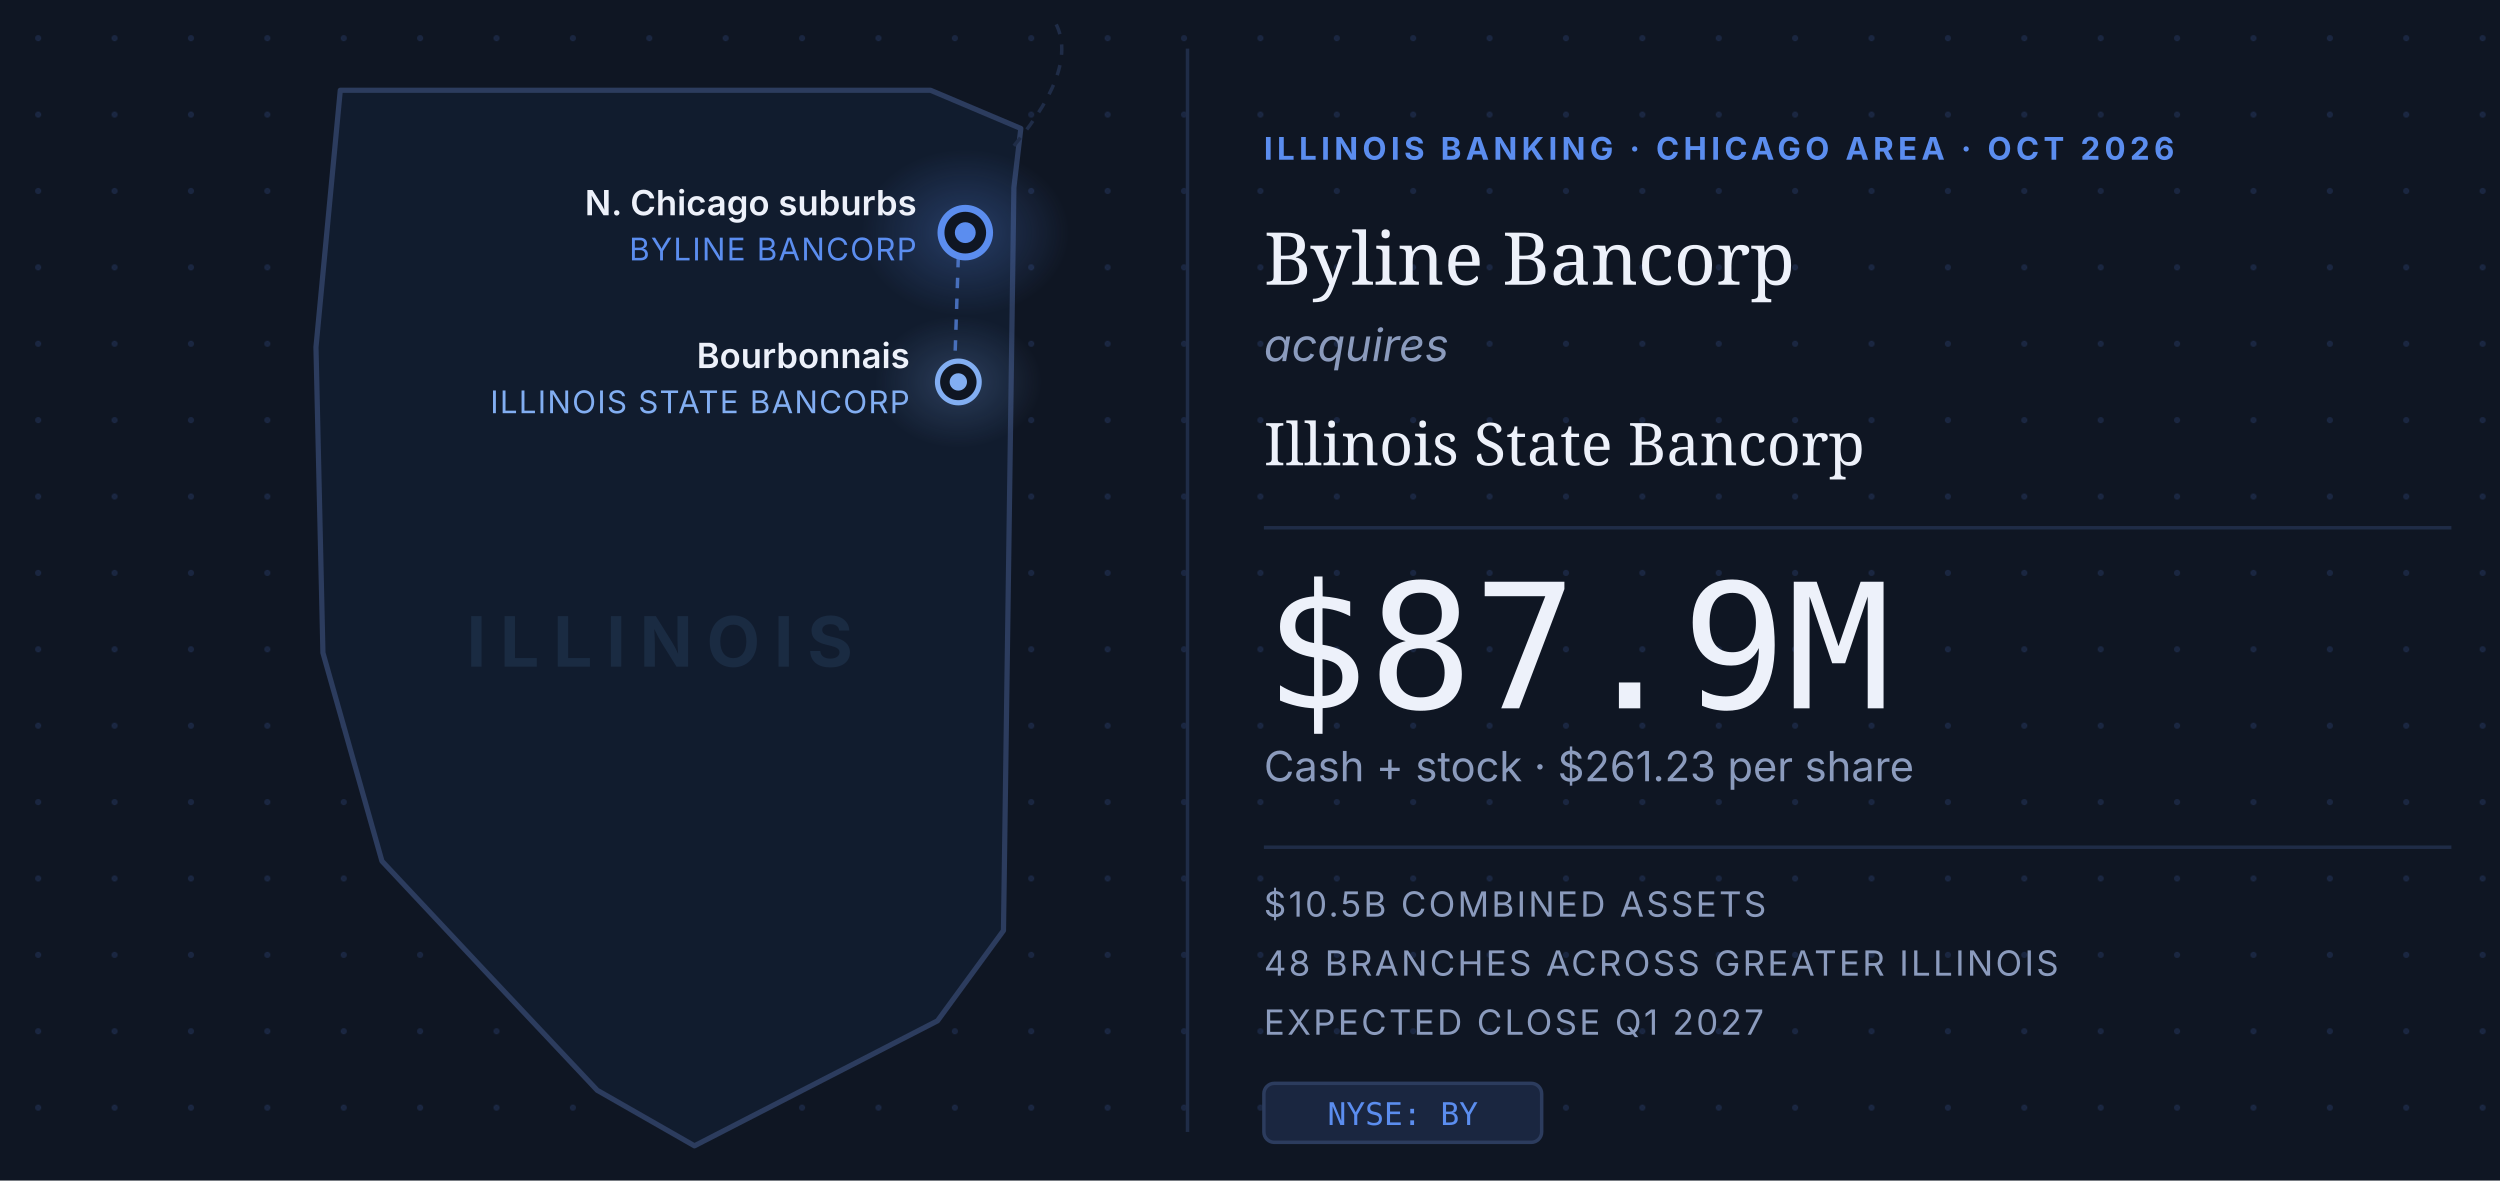
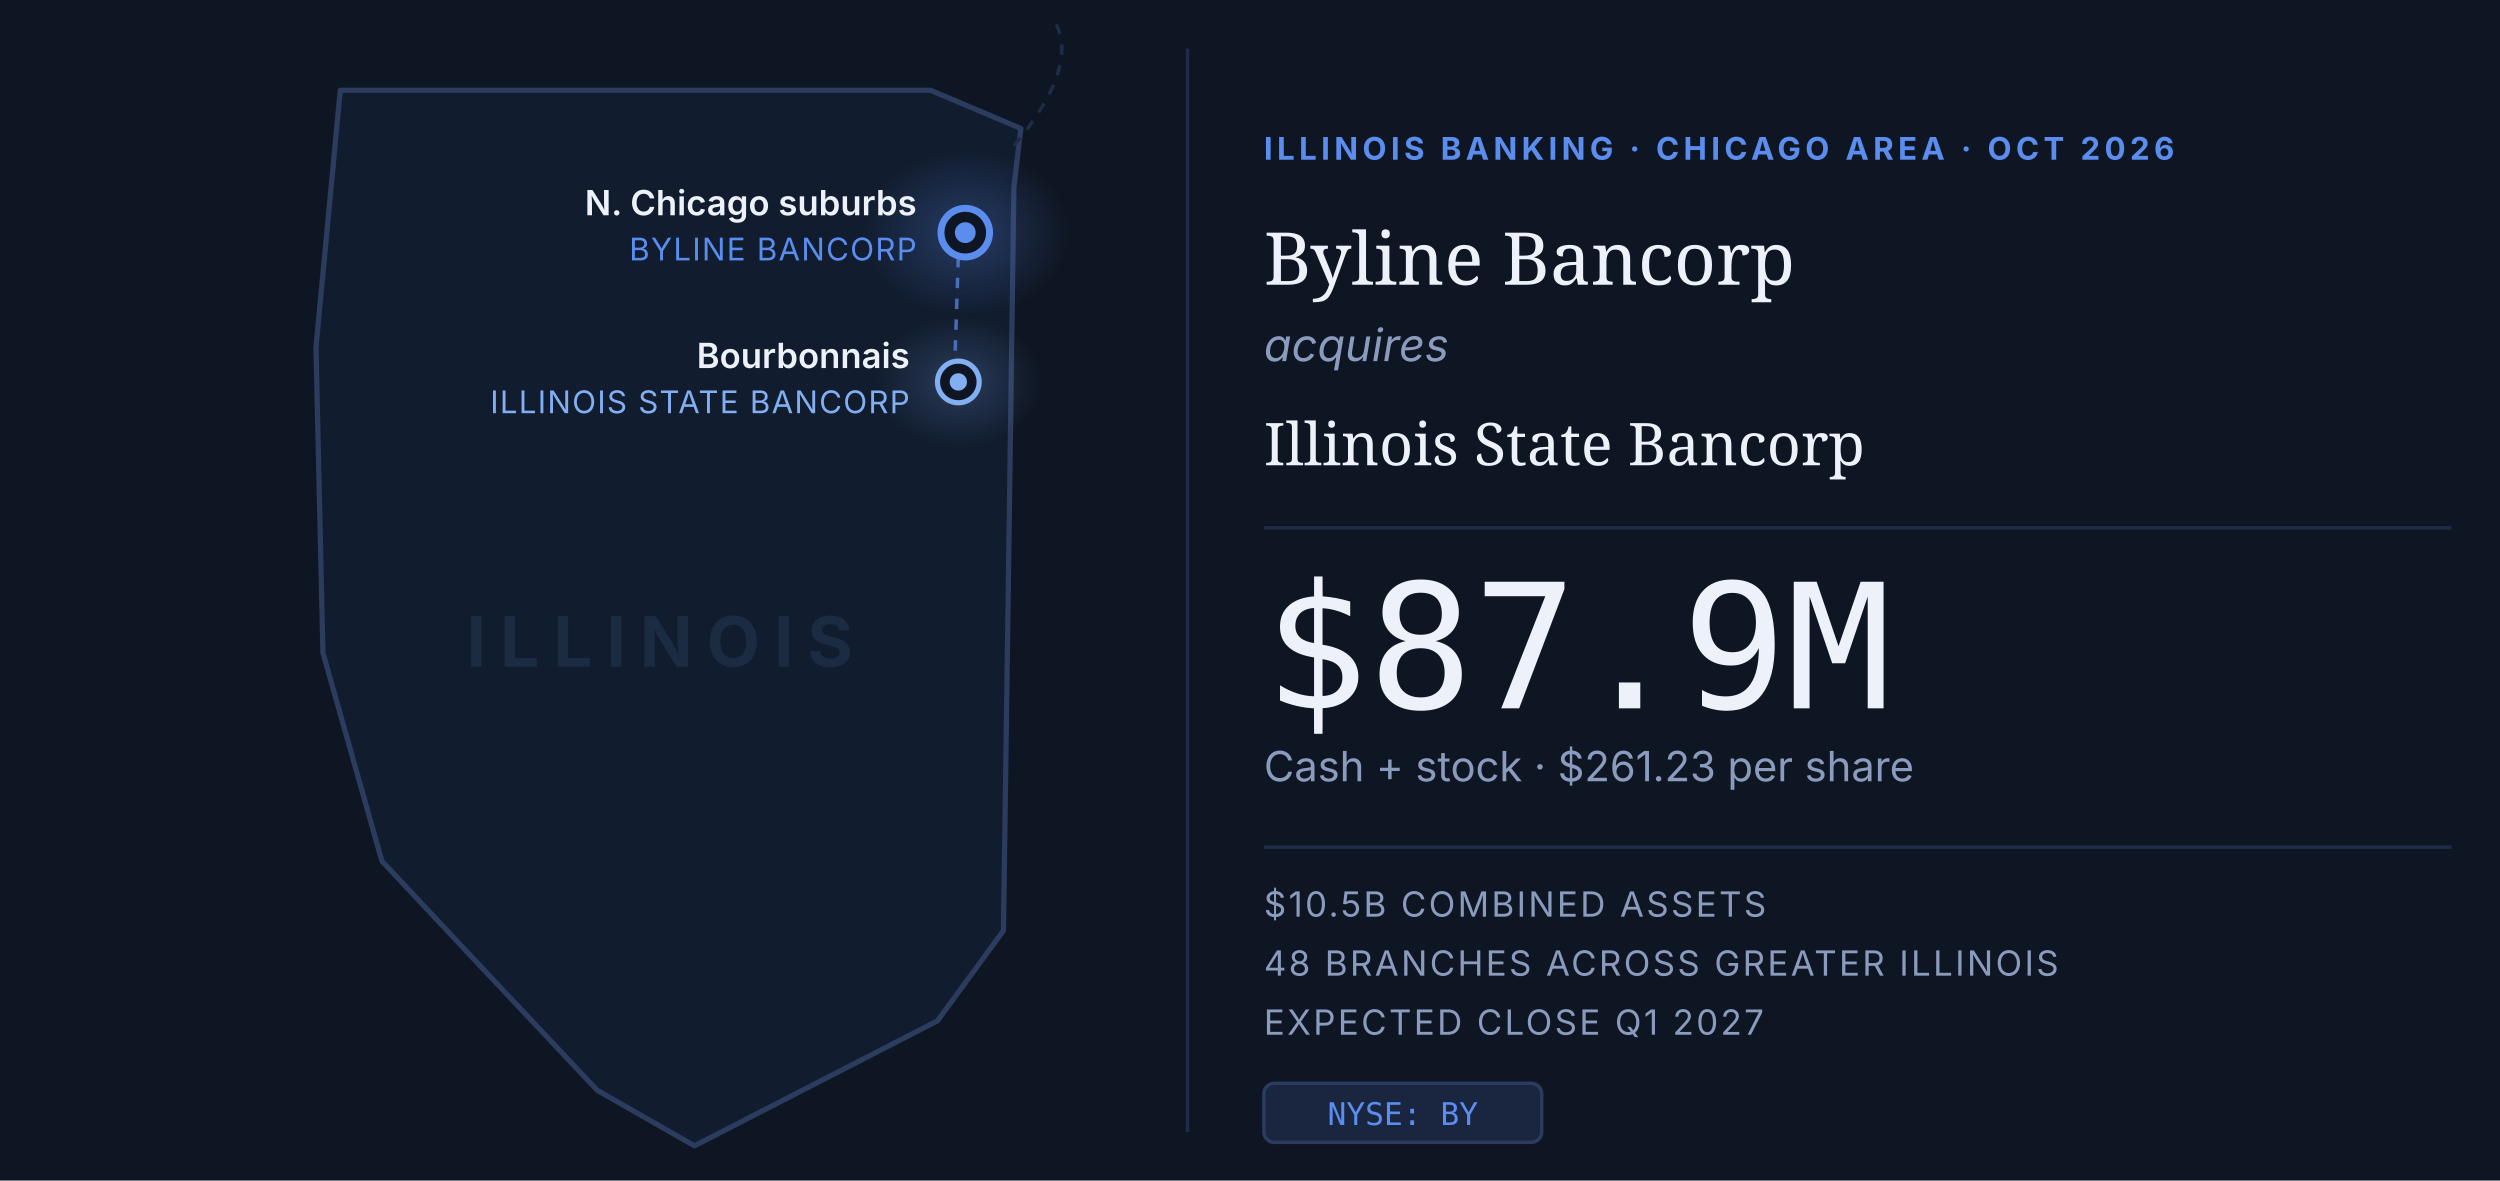
<svg xmlns="http://www.w3.org/2000/svg" viewBox="0 0 720 340">
  <rect width="720" height="340" fill="#0f1623" />
  <defs>
-     <pattern id="dots" width="22" height="22" patternUnits="userSpaceOnUse">
-       <circle cx="11" cy="11" r="0.9" fill="#1a2640" />
-     </pattern>
    <radialGradient id="glow1" cx="50%" cy="50%" r="50%">
      <stop offset="0%" stop-color="#5b8def" stop-opacity="0.28" />
      <stop offset="100%" stop-color="#5b8def" stop-opacity="0" />
    </radialGradient>
    <radialGradient id="glow2" cx="50%" cy="50%" r="50%">
      <stop offset="0%" stop-color="#82aef2" stop-opacity="0.22" />
      <stop offset="100%" stop-color="#82aef2" stop-opacity="0" />
    </radialGradient>
  </defs>
-   <rect width="720" height="340" fill="url(#dots)" />
  <path d="M 98,26 L 268,26 L 294,37 L 292,54 L 289,268 L 270,294 L 200,330 L 172,314 L 140,280 L 110,248 L 93,188 L 91,100 Z" fill="#111c2e" stroke="#2c3c5e" stroke-width="1.5" stroke-linejoin="round" />
  <path d="M 292,42 Q 312,18 303,5" fill="none" stroke="#1f2c47" stroke-width="1" stroke-dasharray="3 3" />
  <text x="190" y="192" text-anchor="middle" fill="#1a2b42" font-family="Inter,sans-serif" font-size="20" font-weight="700" letter-spacing="0.2em">ILLINOIS</text>
  <ellipse cx="278" cy="67" rx="30" ry="24" fill="url(#glow1)" />
  <ellipse cx="276" cy="110" rx="24" ry="19" fill="url(#glow2)" />
  <line x1="276" y1="74" x2="275" y2="104" stroke="#5b8def" stroke-width="1" stroke-dasharray="3 3" opacity="0.7" />
  <circle cx="278" cy="67" r="7" fill="#0f1623" stroke="#5b8def" stroke-width="2" />
  <circle cx="278" cy="67" r="3" fill="#5b8def" />
  <circle cx="276" cy="110" r="6" fill="#0f1623" stroke="#82aef2" stroke-width="1.5" />
  <circle cx="276" cy="110" r="2.5" fill="#82aef2" />
  <text x="264" y="62" text-anchor="end" fill="#edf1fa" font-family="Inter,sans-serif" font-size="10" font-weight="600">N. Chicago suburbs</text>
  <text x="264" y="75" text-anchor="end" fill="#5b8def" font-family="Inter,sans-serif" font-size="9" letter-spacing="0.04em">BYLINE BANCORP</text>
  <text x="262" y="106" text-anchor="end" fill="#edf1fa" font-family="Inter,sans-serif" font-size="10" font-weight="600">Bourbonnais</text>
  <text x="262" y="119" text-anchor="end" fill="#82aef2" font-family="Inter,sans-serif" font-size="9" letter-spacing="0.04em">ILLINOIS STATE BANCORP</text>
  <line x1="342" y1="14" x2="342" y2="326" stroke="#1f2c47" stroke-width="1" />
  <text x="364" y="46" fill="#5b8def" font-family="Inter,sans-serif" font-size="9" font-weight="700" letter-spacing="0.14em">ILLINOIS BANKING · CHICAGO AREA · OCT 2026</text>
  <text x="364" y="82" fill="#edf1fa" font-family="Libre Baskerville,Georgia,serif" font-size="21">Byline Bancorp</text>
  <text x="364" y="104" fill="#8b9bbd" font-family="Inter,sans-serif" font-size="13" font-style="italic">acquires</text>
  <text x="364" y="134" fill="#edf1fa" font-family="Libre Baskerville,Georgia,serif" font-size="17">Illinois State Bancorp</text>
  <line x1="364" y1="152" x2="706" y2="152" stroke="#1f2c47" stroke-width="1" />
  <text x="364" y="204" fill="#edf1fa" font-family="JetBrains Mono,monospace" font-size="50" font-weight="500">$87.9M</text>
  <text x="364" y="225" fill="#8b9bbd" font-family="Inter,sans-serif" font-size="12">Cash + stock · $261.23 per share</text>
  <line x1="364" y1="244" x2="706" y2="244" stroke="#1f2c47" stroke-width="1" />
  <text x="364" y="264" fill="#8b9bbd" font-family="Inter,sans-serif" font-size="10" letter-spacing="0.07em">$10.5B COMBINED ASSETS</text>
  <text x="364" y="281" fill="#8b9bbd" font-family="Inter,sans-serif" font-size="10" letter-spacing="0.07em">48 BRANCHES ACROSS GREATER ILLINOIS</text>
  <text x="364" y="298" fill="#8b9bbd" font-family="Inter,sans-serif" font-size="10" letter-spacing="0.07em">EXPECTED CLOSE Q1 2027</text>
  <rect x="364" y="312" width="80" height="17" rx="3" fill="#1a2640" stroke="#2c3c5e" />
  <text x="404" y="324" text-anchor="middle" fill="#5b8def" font-family="JetBrains Mono,monospace" font-size="9">NYSE: BY</text>
</svg>
